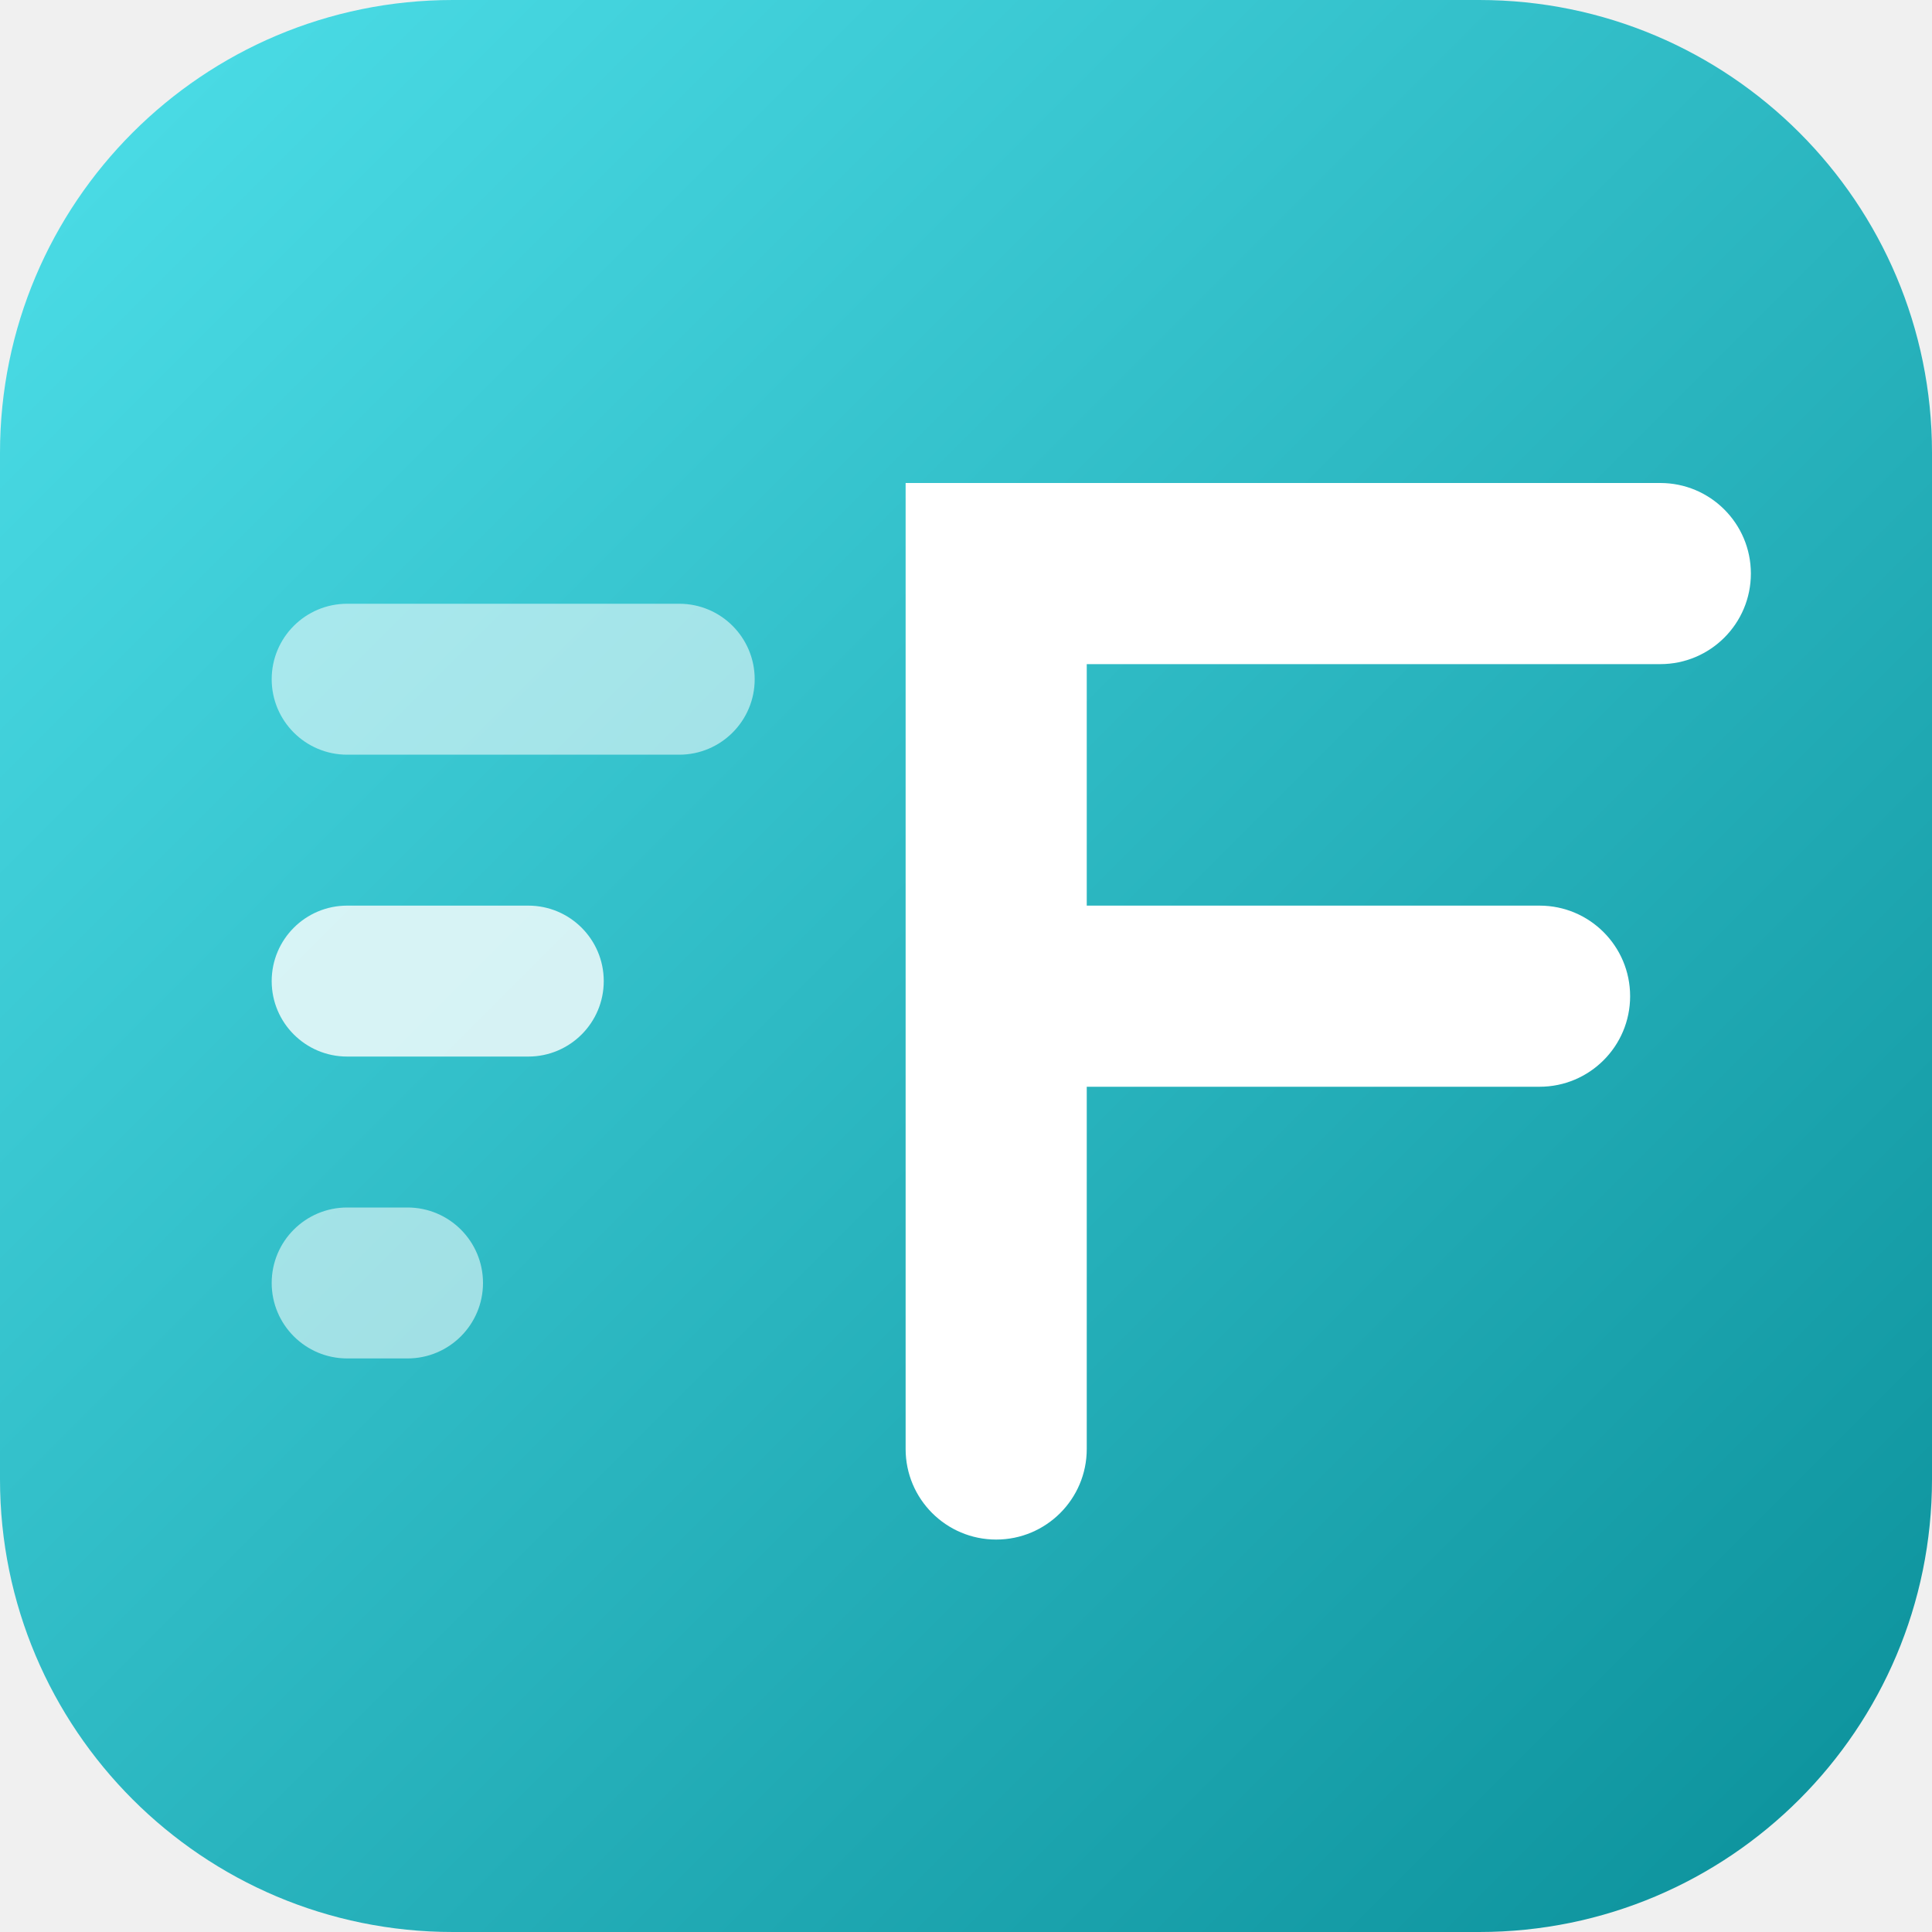
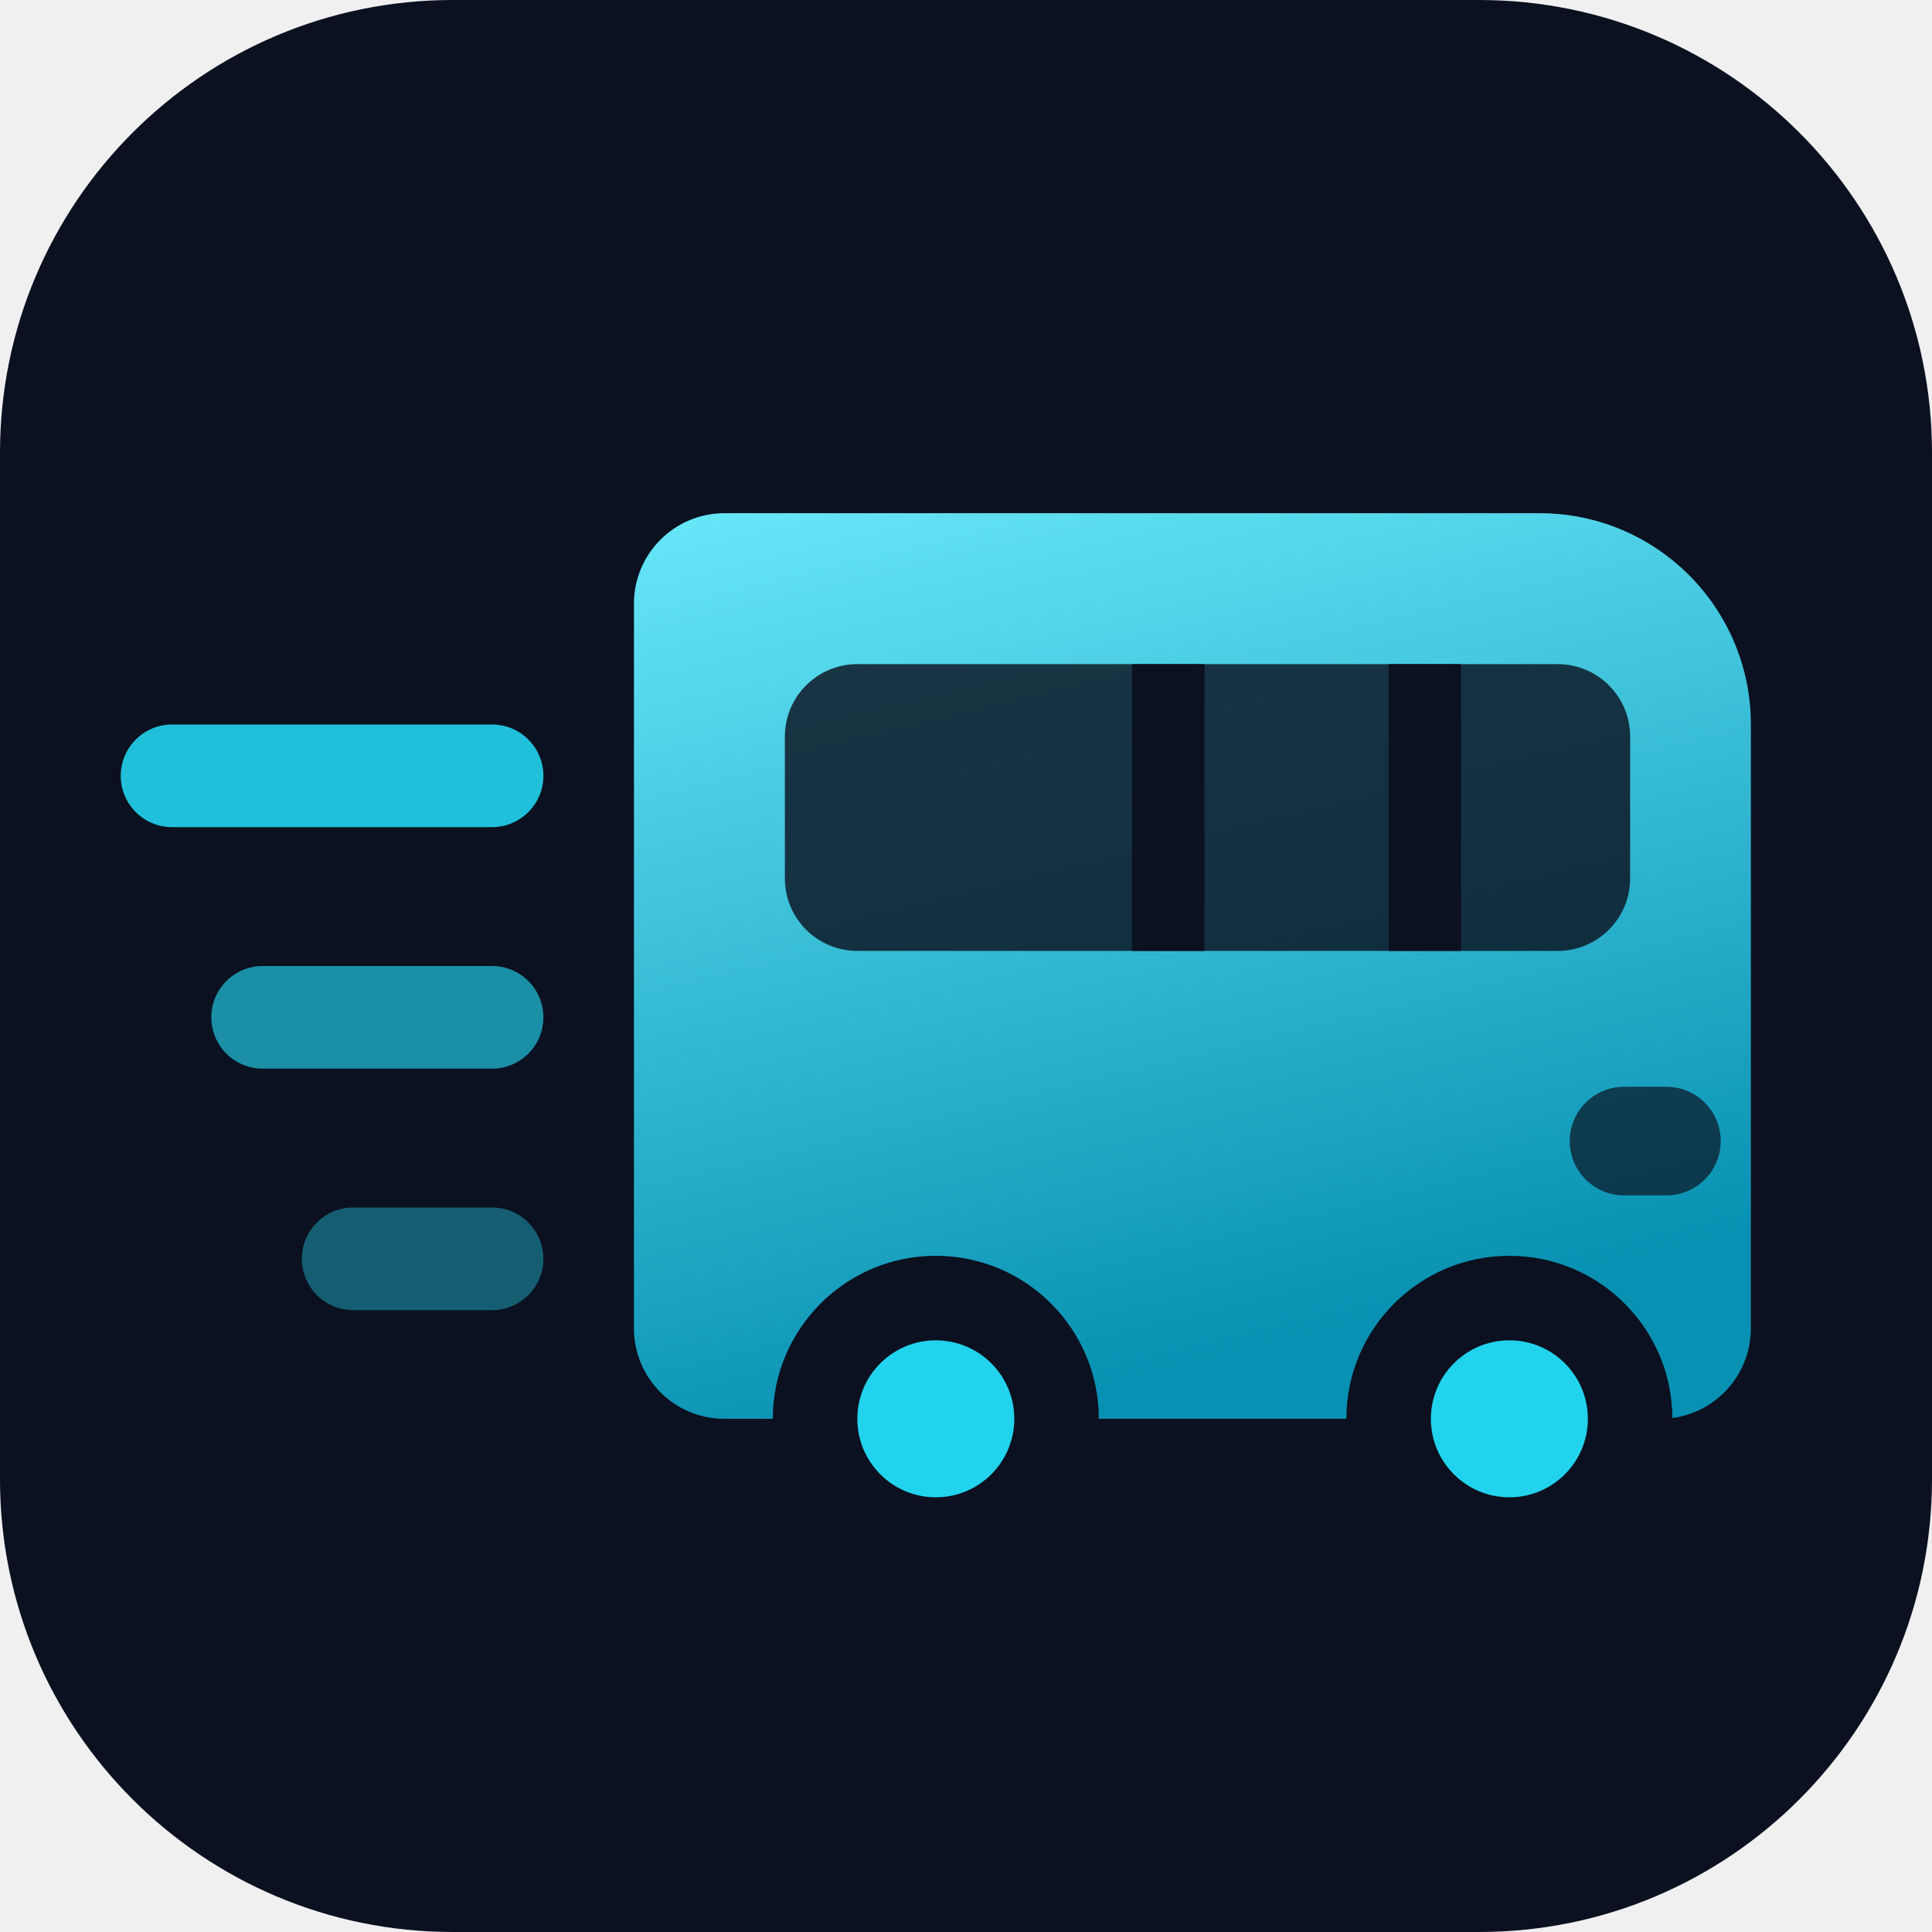
<svg xmlns="http://www.w3.org/2000/svg" viewBox="0 0 64 64" role="img" aria-label="TransitFlow">
  <defs>
-     <linearGradient id="tf" x1="0" y1="0" x2="1" y2="1">
-       <stop offset="0" stop-color="#4ee0ea" />
-       <stop offset="1" stop-color="#0a8f99" />
+     <linearGradient id="body" x1="0" y1="0" x2="0.3" y2="1">
+       <stop offset="0" stop-color="#67e8f9" />
+       <stop offset="1" stop-color="#0891b2" />
    </linearGradient>
  </defs>
-   <rect width="64" height="64" rx="15" fill="url(#tf)" />
-   <g fill="#fff">
-     <rect x="9" y="20" width="16" height="5" rx="2.5" opacity=".55" />
-     <rect x="9" y="30" width="11" height="5" rx="2.5" opacity=".8" />
-     <rect x="9" y="40" width="7" height="5" rx="2.5" opacity=".55" />
-     <path d="M30 16h25a3 3 0 0 1 0 6H36v8h15a3 3 0 0 1 0 6H36v12a3 3 0 0 1-6 0V16z" />
+   <rect width="64" height="64" rx="15" fill="#0b1120" />
+   <g fill="#22d3ee">
+     <rect x="4" y="24" width="14" height="3.4" rx="1.7" opacity=".9" />
+     <rect x="7" y="32" width="11" height="3.4" rx="1.7" opacity=".65" />
+     <rect x="10" y="40" width="8" height="3.4" rx="1.7" opacity=".4" />
+   </g>
+   <g>
+     <path d="M24 17h27a7 7 0 0 1 7 7v20a3 3 0 0 1-3 3H24a3 3 0 0 1-3-3V20a3 3 0 0 1 3-3z" fill="url(#body)" />
+     <rect x="26" y="22" width="28" height="9.5" rx="2.4" fill="#0b1120" opacity=".82" />
+     <rect x="37.5" y="22" width="2.4" height="9.5" fill="#0b1120" />
+     <rect x="46" y="22" width="2.4" height="9.5" fill="#0b1120" />
+     <rect x="52" y="36" width="5" height="3.6" rx="1.8" fill="#0b1120" opacity=".7" />
+   </g>
+   <g fill="#0b1120">
+     <circle cx="31" cy="47" r="5.4" />
+     <circle cx="50" cy="47" r="5.4" />
+   </g>
+   <g fill="#22d3ee">
+     <circle cx="31" cy="47" r="2.6" />
+     <circle cx="50" cy="47" r="2.6" />
  </g>
</svg>
